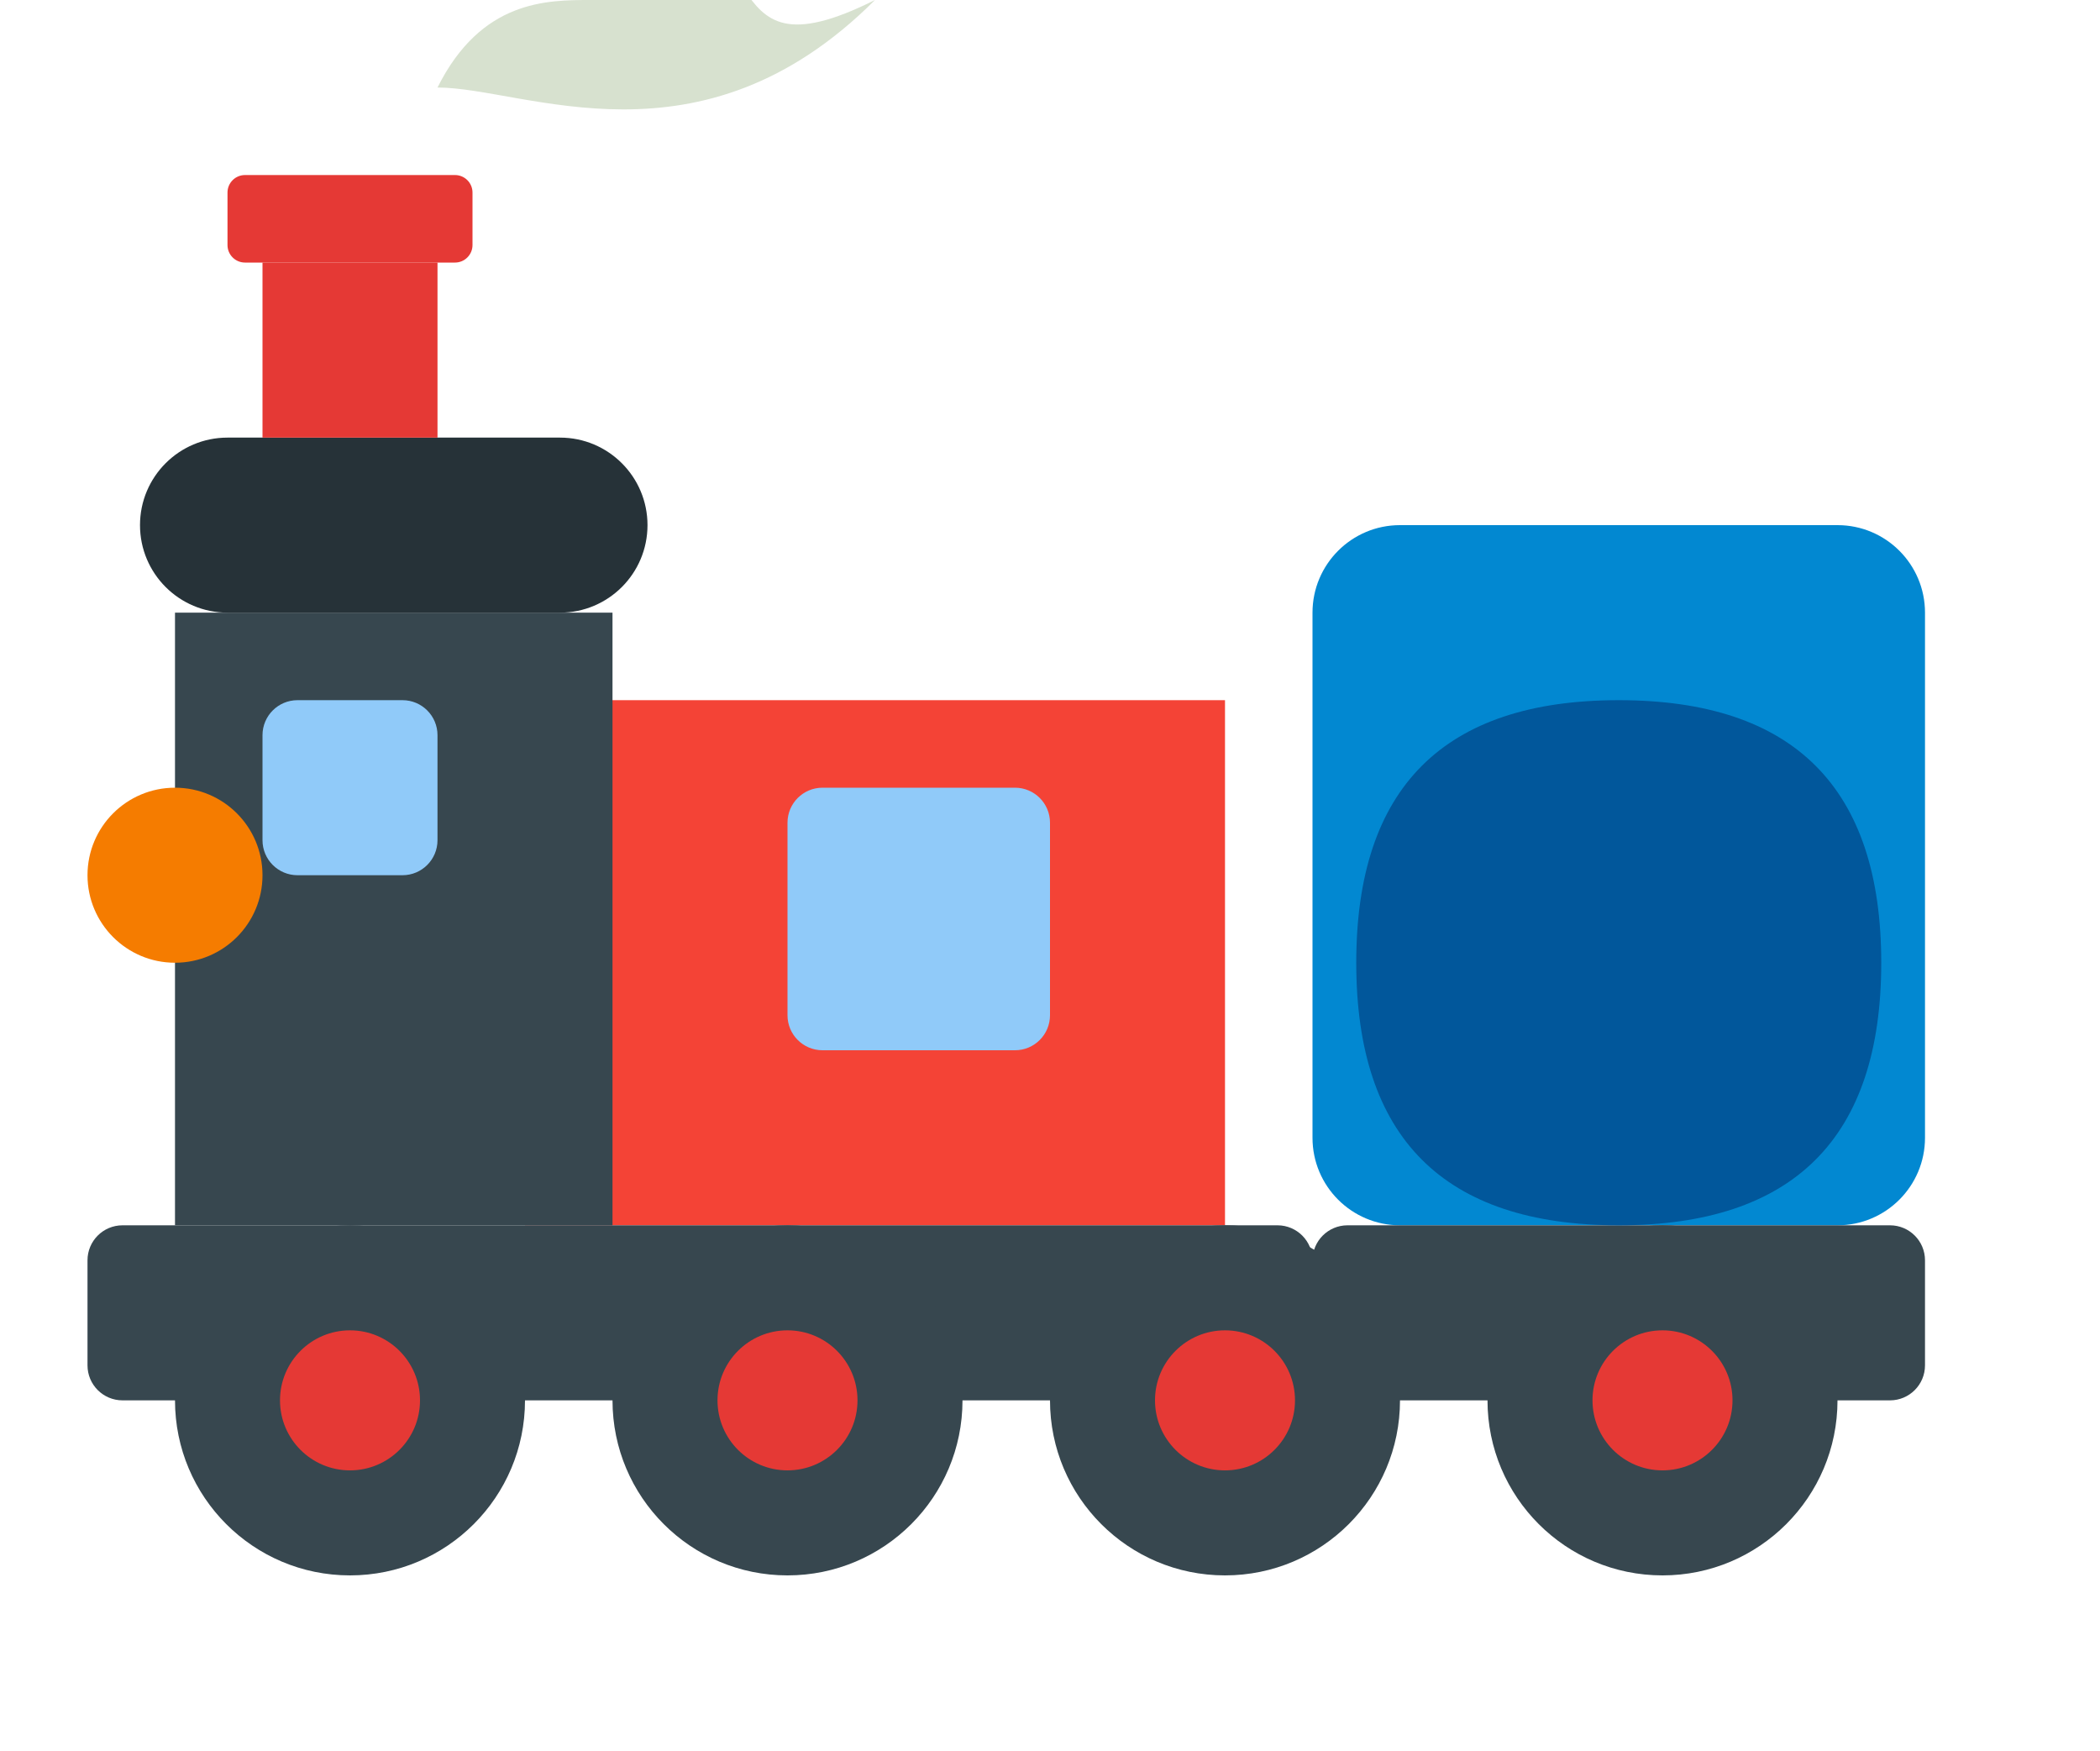
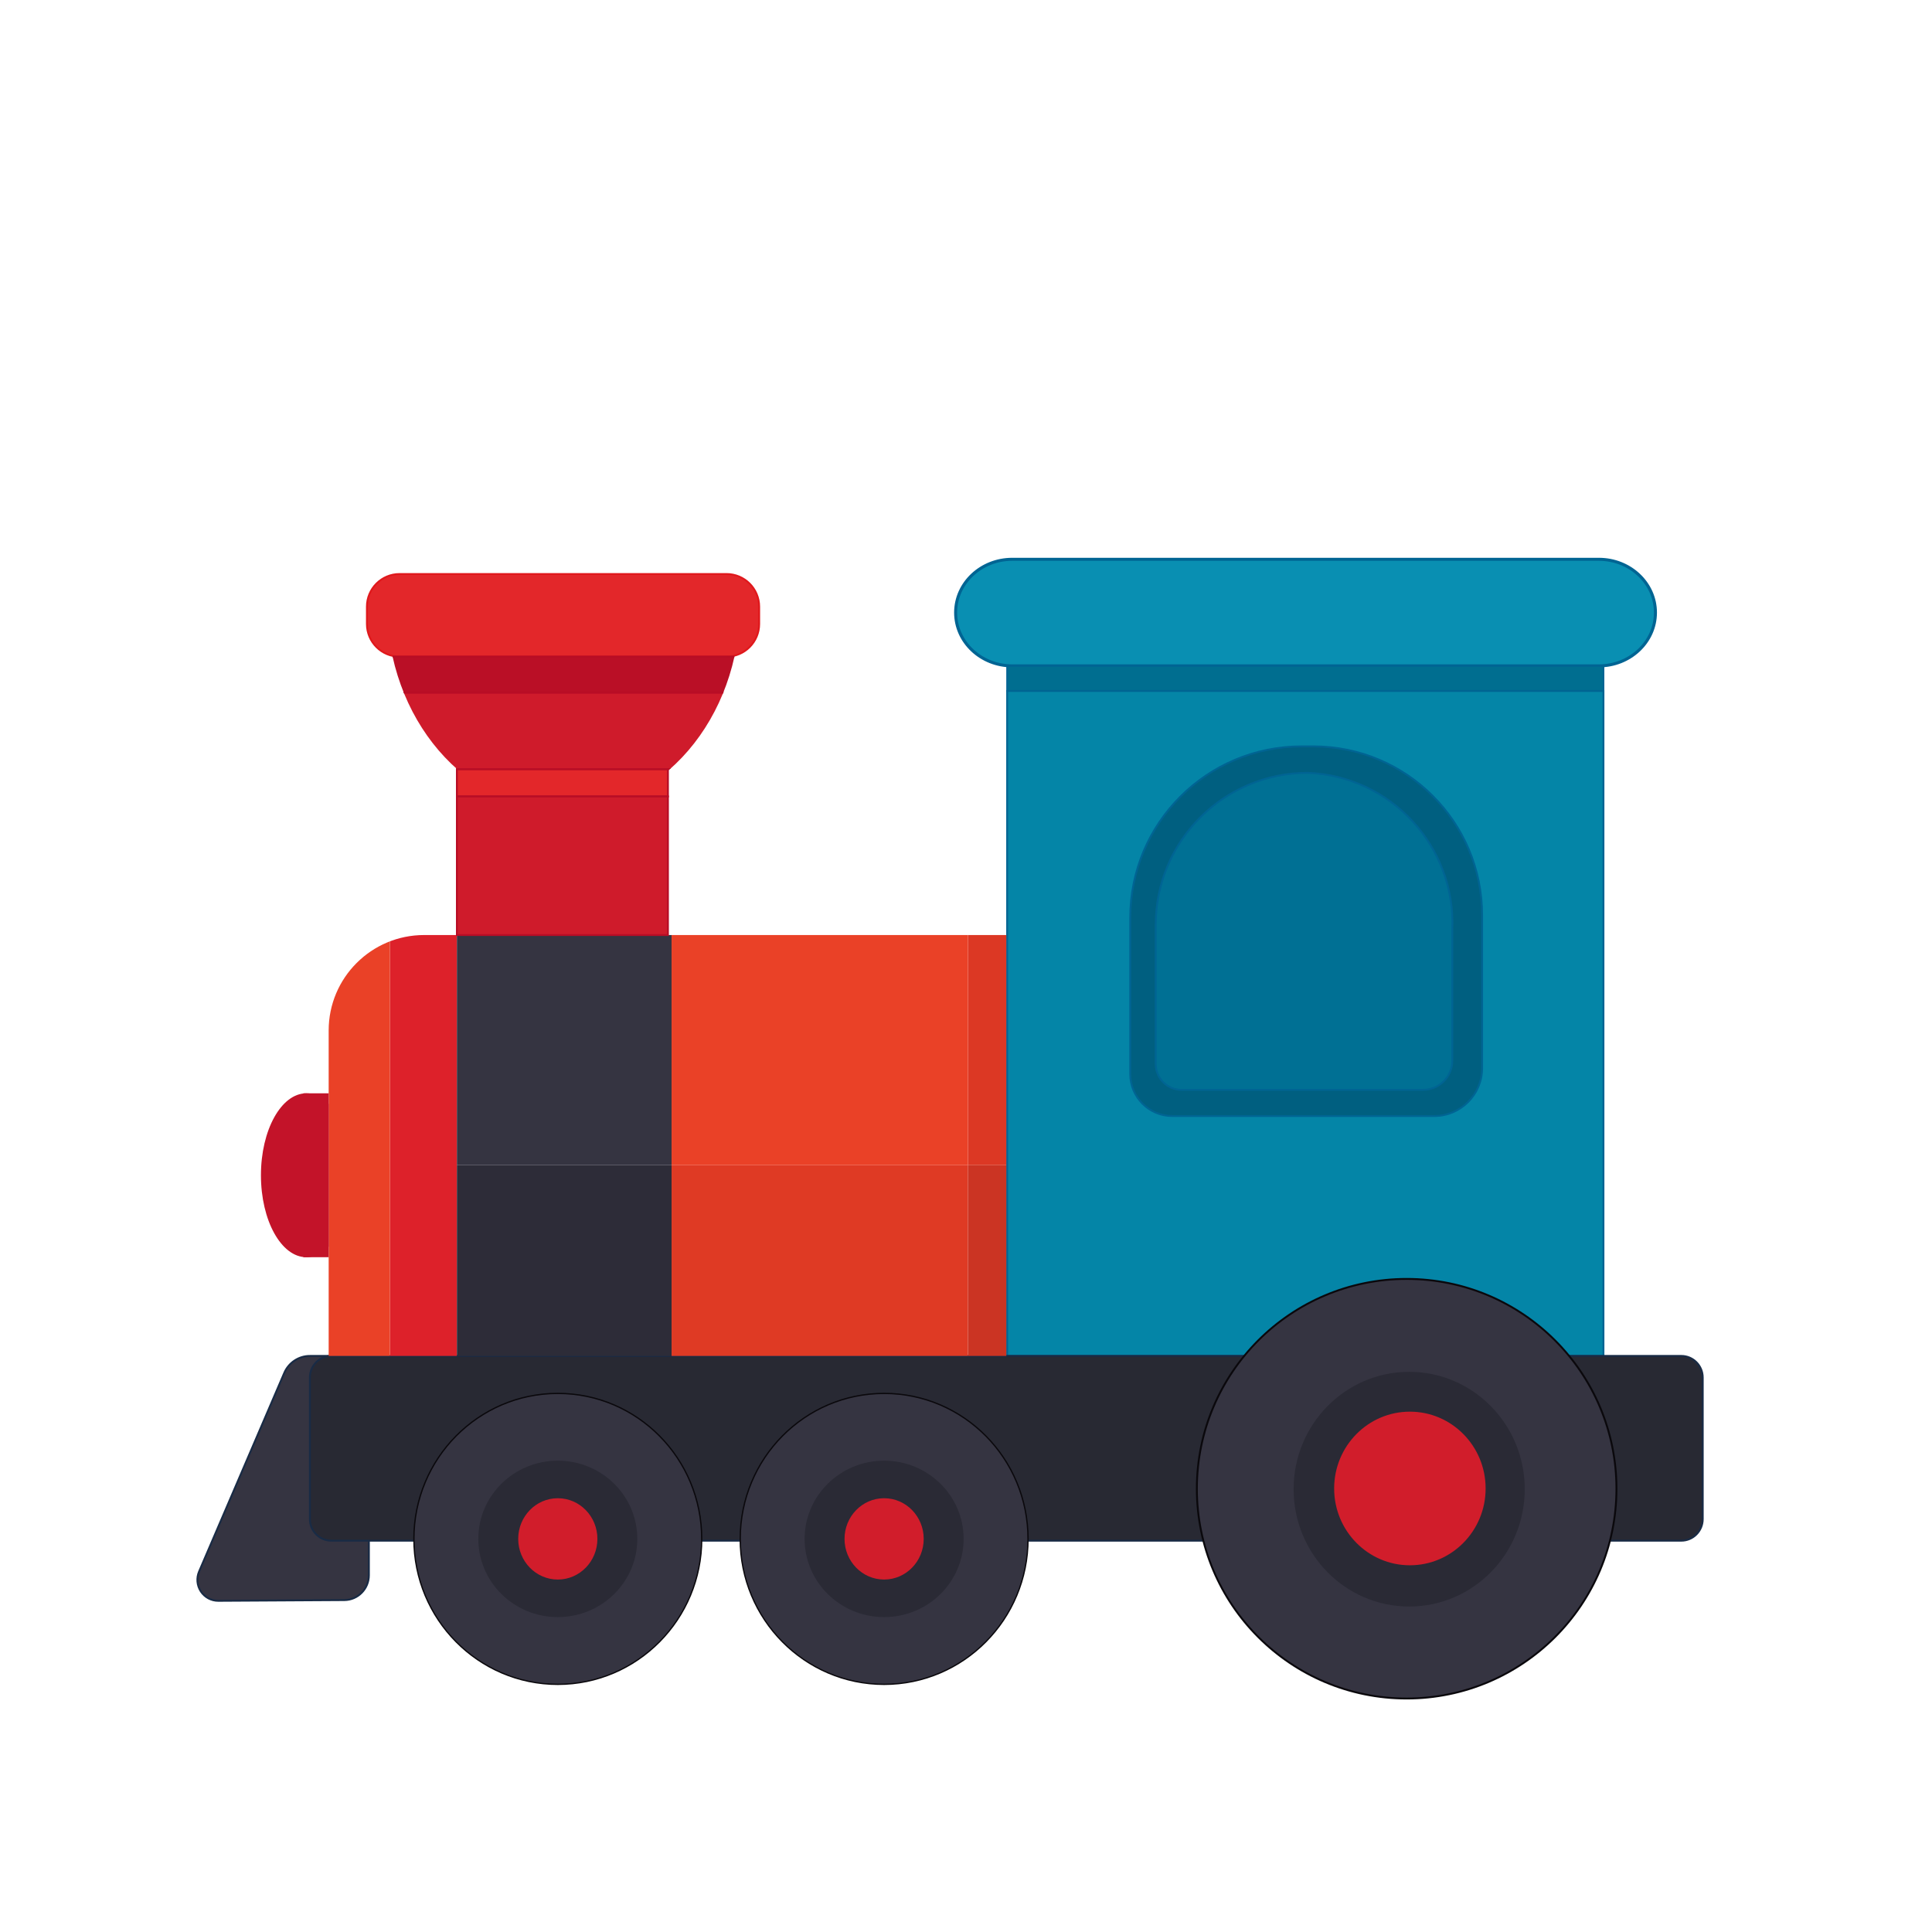
- <svg xmlns="http://www.w3.org/2000/svg" width="120" height="100" viewBox="0 0 120 100">
-   <rect x="30" y="40" width="40" height="30" fill="#f44336" />
-   <rect x="10" y="35" width="25" height="35" fill="#37474f" />
-   <rect x="8" y="25" width="29" height="10" rx="5" ry="5" fill="#263238" />
-   <rect x="15" y="15" width="10" height="10" fill="#e53935" />
-   <rect x="13" y="10" width="14" height="5" rx="1" fill="#e53935" />
-   <path d="M25,5             C30,-5 40,5 35,-5             C45,-5 40,5 50,0             C40,10 30,5 25,5 Z" fill="#d7e1cf" />
-   <circle cx="10" cy="50" r="5" fill="#f57c00" />
-   <rect x="15" y="40" width="10" height="10" rx="2" fill="#90caf9" />
-   <rect x="45" y="45" width="15" height="15" rx="2" fill="#90caf9" />
-   <rect x="5" y="70" width="70" height="10" rx="2" fill="#37474f" />
-   <circle cx="20" cy="80" r="10" fill="#37474f" />
-   <circle cx="45" cy="80" r="10" fill="#37474f" />
-   <circle cx="70" cy="80" r="10" fill="#37474f" />
-   <circle cx="20" cy="80" r="4" fill="#e53935" />
-   <circle cx="45" cy="80" r="4" fill="#e53935" />
-   <circle cx="70" cy="80" r="4" fill="#e53935" />
-   <rect x="75" y="30" width="35" height="40" rx="5" fill="#0288d1" />
-   <rect x="75" y="70" width="35" height="10" rx="2" fill="#37474f" />
-   <path d="M92.5 40             Q107.5 40, 107.5 55            Q107.5 70, 92.5 70            Q77.5 70, 77.5 55            Q77.5 40, 92.5 40 Z" fill="#01579b" />
-   <circle cx="95" cy="80" r="10" fill="#37474f" />
-   <circle cx="95" cy="80" r="4" fill="#e53935" />
+ <svg xmlns="http://www.w3.org/2000/svg" version="1.1" id="svg1" width="1024" height="1024" viewBox="0 0 1024 1024">
+   <defs id="defs1">
+     <clipPath clipPathUnits="userSpaceOnUse" id="clipPath153">
+       <path style="display:inline;fill:#000000;fill-opacity:1;stroke:none;stroke-opacity:1" id="path153" width="359.62" height="223.088" x="174.197" y="495.587" d="m 224.801,495.587 h 309.017 v 223.088 h -359.62 V 546.191 a 50.603,50.603 135 0 1 50.603,-50.603 z" />
+     </clipPath>
+     <clipPath clipPathUnits="userSpaceOnUse" id="clipPath154">
+       <path style="display:inline;fill:#000000;fill-opacity:1;stroke:none;stroke-opacity:1" id="path154" width="359.62" height="223.088" x="174.197" y="495.587" d="m 224.801,495.587 h 309.017 v 223.088 h -359.62 V 546.191 a 50.603,50.603 135 0 1 50.603,-50.603 z" />
+     </clipPath>
+     <clipPath clipPathUnits="userSpaceOnUse" id="clipPath155">
+       <path style="display:inline;fill:#000000;fill-opacity:1;stroke:none;stroke-opacity:1" id="path155" width="359.62" height="223.088" x="174.197" y="495.587" d="m 224.801,495.587 h 309.017 v 223.088 h -359.62 V 546.191 a 50.603,50.603 135 0 1 50.603,-50.603 z" />
+     </clipPath>
+     <clipPath clipPathUnits="userSpaceOnUse" id="clipPath156">
+       <path style="display:inline;fill:#000000;fill-opacity:1;stroke:none;stroke-opacity:1" id="path156" width="359.62" height="223.088" x="174.197" y="495.587" d="m 224.801,495.587 h 309.017 v 223.088 h -359.62 V 546.191 a 50.603,50.603 135 0 1 50.603,-50.603 z" />
+     </clipPath>
+     <clipPath clipPathUnits="userSpaceOnUse" id="clipPath157">
+       <path style="display:inline;fill:#000000;fill-opacity:1;stroke:none;stroke-opacity:1" id="path157" width="359.62" height="223.088" x="174.197" y="495.587" d="m 224.801,495.587 h 309.017 v 223.088 h -359.62 V 546.191 a 50.603,50.603 135 0 1 50.603,-50.603 z" />
+     </clipPath>
+     <clipPath clipPathUnits="userSpaceOnUse" id="clipPath158">
+       <path style="display:inline;fill:#000000;fill-opacity:1;stroke:none;stroke-opacity:1" id="path158" width="359.62" height="223.088" x="174.197" y="495.587" d="m 224.801,495.587 h 309.017 v 223.088 h -359.62 V 546.191 a 50.603,50.603 135 0 1 50.603,-50.603 z" />
+     </clipPath>
+     <clipPath clipPathUnits="userSpaceOnUse" id="clipPath159">
+       <path style="display:inline;fill:#000000;fill-opacity:1;stroke:none;stroke-opacity:1" id="path159" width="359.62" height="223.088" x="174.197" y="495.587" d="m 224.801,495.587 h 309.017 v 223.088 h -359.62 V 546.191 a 50.603,50.603 135 0 1 50.603,-50.603 z" />
+     </clipPath>
+     <clipPath clipPathUnits="userSpaceOnUse" id="clipPath160">
+       <path style="display:inline;fill:#000000;fill-opacity:1;stroke:none;stroke-opacity:1" id="path160" width="359.62" height="223.088" x="174.197" y="495.587" d="m 224.801,495.587 h 309.017 v 223.088 h -359.62 V 546.191 a 50.603,50.603 135 0 1 50.603,-50.603 z" />
+     </clipPath>
+     <clipPath clipPathUnits="userSpaceOnUse" id="clipPath162">
+       <ellipse style="display:inline;fill:#28170b;fill-opacity:1;stroke:none;stroke-width:1.213;stroke-opacity:1" id="ellipse162" ry="43.436" rx="24.066" cy="622.911" cx="162.368" />
+     </clipPath>
+     <clipPath clipPathUnits="userSpaceOnUse" id="clipPath11">
+       <ellipse style="display:inline;fill:#ba0f26;fill-opacity:1;stroke:#b80d25;stroke-width:1.098;stroke-opacity:1" id="ellipse11" cx="298.675" cy="320.575" rx="93.589" ry="109.123" />
+     </clipPath>
+     <clipPath clipPathUnits="userSpaceOnUse" id="clipPath12">
+       <ellipse style="display:inline;fill:#ba0f26;fill-opacity:1;stroke:#b80d25;stroke-width:1.098;stroke-opacity:1" id="ellipse12" cx="298.675" cy="320.575" rx="93.589" ry="109.123" />
+     </clipPath>
+   </defs>
+   <g id="g1">
+     <g id="g45" style="display:inline">
+       <rect style="display:inline;fill:#098fb2;fill-opacity:1;stroke:#006493;stroke-width:1.601;stroke-opacity:1" id="rect36" width="370.913" height="56.486" x="506.505" y="296.441" rx="30" />
+       <rect style="display:inline;fill:#006e90;fill-opacity:1;stroke:#006493;stroke-width:0.939;stroke-opacity:1" id="rect37" width="316.042" height="13.232" x="533.817" y="352.988" ry="0" />
+       <rect style="display:inline;fill:#0485a7;fill-opacity:1;stroke:#006493;stroke-width:1.001;stroke-opacity:1" id="rect38" width="316.042" height="352.455" x="533.817" y="366.22" ry="0" />
+       <path style="display:inline;fill:#005f80;fill-opacity:1;stroke:#006493;stroke-opacity:1" id="rect44" width="186.497" height="195.916" x="599.051" y="395.599" d="m 689.887,395.599 h 6.18 a 89.481,89.481 45 0 1 89.481,89.481 v 81.05 A 25.385,25.385 135 0 1 760.162,591.515 H 621.33 a 22.279,22.279 45 0 1 -22.279,-22.279 v -82.8 a 90.836,90.836 135 0 1 90.836,-90.836 z" />
+       <path style="display:inline;fill:#007094;fill-opacity:1;stroke:#006493;stroke-opacity:1" id="rect45" width="157.195" height="168.007" x="612.561" y="409.622" d="m 693.155,409.622 a 79.825,79.825 47.269 0 1 76.601,82.922 v 69.588 A 15.497,15.497 135 0 1 754.259,577.629 H 626.216 a 13.654,13.654 45 0 1 -13.654,-13.654 v -73.759 a 80.594,80.594 135 0 1 80.594,-80.594 z" />
+     </g>
+     <g id="g115" transform="matrix(1,0,0,1.008706,0,-7.386365)">
+       <path id="rect113" transform="matrix(1.000006,0,0,0.9989862,-8.2937681e-4,0.8599574)" d="m 164.247,719.664 h 31.263 V 834.997 A 13.082,13.082 134.836 0 1 182.502,848.079 l -66.788,0.382 a 11.032,11.032 56.523 0 1 -10.19,-15.409 l 45.151,-104.469 a 14.786,14.786 146.687 0 1 13.572,-8.92 z" style="fill:#353441;fill-opacity:1;stroke:#192b45;stroke-opacity:1" />
+       <rect style="display:inline;fill:#282933;fill-opacity:1;stroke:#192b45;stroke-opacity:1" id="rect112" width="738.236" height="97.07" x="164.247" y="719.795" ry="11.358" />
+     </g>
+     <g id="g53" style="display:inline">
+       <g id="g47">
+         <circle style="display:inline;fill:#353441;fill-opacity:1;stroke:#0a080c;stroke-opacity:1" id="path45" cx="745.558" cy="789.052" r="111.198" />
+         <ellipse style="display:inline;fill:#2a2a35;fill-opacity:1;stroke:none;stroke-opacity:1" id="path46" cx="746.892" cy="789.297" rx="61.252" ry="62.194" />
+         <ellipse style="fill:#d11d2b;fill-opacity:1;stroke:none;stroke-opacity:1" id="path47" cx="747.269" cy="788.92" rx="40.143" ry="40.709" />
+       </g>
+       <g id="g49" transform="translate(-278.3019,26.72116)">
+         <ellipse style="display:inline;fill:#353441;fill-opacity:1;stroke:#0a080c;stroke-width:0.69;stroke-opacity:1" id="circle48" cx="746.904" cy="788.92" rx="76.278" ry="77.105" />
+         <ellipse style="display:inline;fill:#2a2a35;fill-opacity:1;stroke:none;stroke-width:0.677;stroke-opacity:1" id="ellipse48" cx="746.904" cy="788.92" rx="42.141" ry="41.451" />
+         <ellipse style="display:inline;fill:#d11d2b;fill-opacity:1;stroke:none;stroke-width:0.526;stroke-opacity:1" id="ellipse49" cx="746.904" cy="788.92" rx="20.985" ry="21.551" />
+       </g>
+       <g id="g52" transform="translate(-451.2546,26.72116)">
+         <ellipse style="display:inline;fill:#353441;fill-opacity:1;stroke:#0a080c;stroke-width:0.69;stroke-opacity:1" id="ellipse50" cx="746.904" cy="788.92" rx="76.278" ry="77.105" />
+         <ellipse style="display:inline;fill:#2a2a35;fill-opacity:1;stroke:none;stroke-width:0.677;stroke-opacity:1" id="ellipse51" cx="746.904" cy="788.92" rx="42.141" ry="41.451" />
+         <ellipse style="display:inline;fill:#d11d2b;fill-opacity:1;stroke:none;stroke-width:0.526;stroke-opacity:1" id="ellipse52" cx="746.904" cy="788.92" rx="20.985" ry="21.551" />
+       </g>
+     </g>
+     <g id="g146">
+       <rect style="fill:#dd212a;fill-opacity:1;stroke:none;stroke-opacity:1" id="rect123" width="35.498" height="223.708" x="206.664" y="495.587" clip-path="url(#clipPath160)" />
+       <rect style="fill:#ea4127;fill-opacity:1;stroke:none;stroke-opacity:1" id="rect124" width="32.467" height="223.708" x="174.197" y="495.587" clip-path="url(#clipPath159)" />
+       <rect style="display:inline;fill:#df3a24;fill-opacity:1;stroke:none;stroke-opacity:1" id="rect126" width="157.065" height="101.735" x="355.948" y="617.56" clip-path="url(#clipPath158)" />
+       <rect style="display:inline;fill:#dc3824;fill-opacity:1;stroke:none;stroke-opacity:1" id="rect127" width="20.804" height="121.721" x="513.013" y="495.587" clip-path="url(#clipPath157)" transform="matrix(0.9782808,0,0,1.002069,11.14225,-1.025578)" />
+       <rect style="display:inline;fill:#ea4127;fill-opacity:1;stroke:none;stroke-opacity:1" id="rect128" width="157.065" height="121.973" x="355.948" y="495.587" clip-path="url(#clipPath156)" />
+       <rect style="display:inline;fill:#cb3423;fill-opacity:1;stroke:none;stroke-opacity:1" id="rect129" width="20.352" height="102.235" x="513.013" y="617.56" clip-path="url(#clipPath155)" />
+       <rect style="fill:#2d2c38;fill-opacity:1;stroke:none;stroke-opacity:1" id="rect131" width="113.787" height="101.735" x="242.162" y="617.56" clip-path="url(#clipPath154)" />
+       <rect style="fill:#353441;fill-opacity:1;stroke:none;stroke-opacity:1" id="rect132" width="113.787" height="121.973" x="242.162" y="495.587" clip-path="url(#clipPath153)" />
+       <g id="g10">
+         <rect style="display:inline;fill:#c31329;fill-opacity:1;stroke:none;stroke-width:0.616;stroke-opacity:1" id="rect161" width="13.417" height="86.871" x="160.78" y="579.475" />
+         <rect style="display:inline;fill:#c31329;fill-opacity:1;stroke:none;stroke-width:1.007;stroke-opacity:1" id="rect163" width="35.894" height="86.871" x="138.303" y="579.475" clip-path="url(#clipPath162)" />
+         <ellipse style="display:none;fill:#ee4227;fill-opacity:1;stroke:none;stroke-width:1.201;stroke-opacity:1" id="path163" cx="125.216" cy="617.56" rx="37.342" ry="59.665" />
+       </g>
+     </g>
+     <rect style="fill:#e3272a;fill-opacity:1;stroke:#e0181c;stroke-opacity:1" id="rect6" width="207.891" height="43.767" x="194.479" y="304.248" ry="17.295" />
+     <rect style="fill:#e3272a;fill-opacity:1;stroke:#b80d25;stroke-opacity:1" id="rect7" width="111.854" height="14.471" x="242.162" y="407.665" ry="8.1835933e-06" />
+     <rect style="display:inline;fill:#cf1b2b;fill-opacity:1;stroke:#b80d25;stroke-opacity:1" id="rect8" width="111.854" height="73.452" x="242.162" y="422.136" ry="8.1835933e-06" />
+     <rect style="display:inline;fill:#cf1b2b;fill-opacity:1;stroke:#b80d25;stroke-opacity:1" id="rect9" width="207.891" height="40.59" x="194.479" y="367.075" ry="8.1835933e-06" clip-path="url(#clipPath12)" />
+     <rect style="display:inline;fill:#ba0f26;fill-opacity:1;stroke:#b80d25;stroke-opacity:1" id="rect10" width="207.891" height="19.06" x="194.479" y="348.015" ry="8.1835933e-06" clip-path="url(#clipPath11)" />
+   </g>
</svg>
